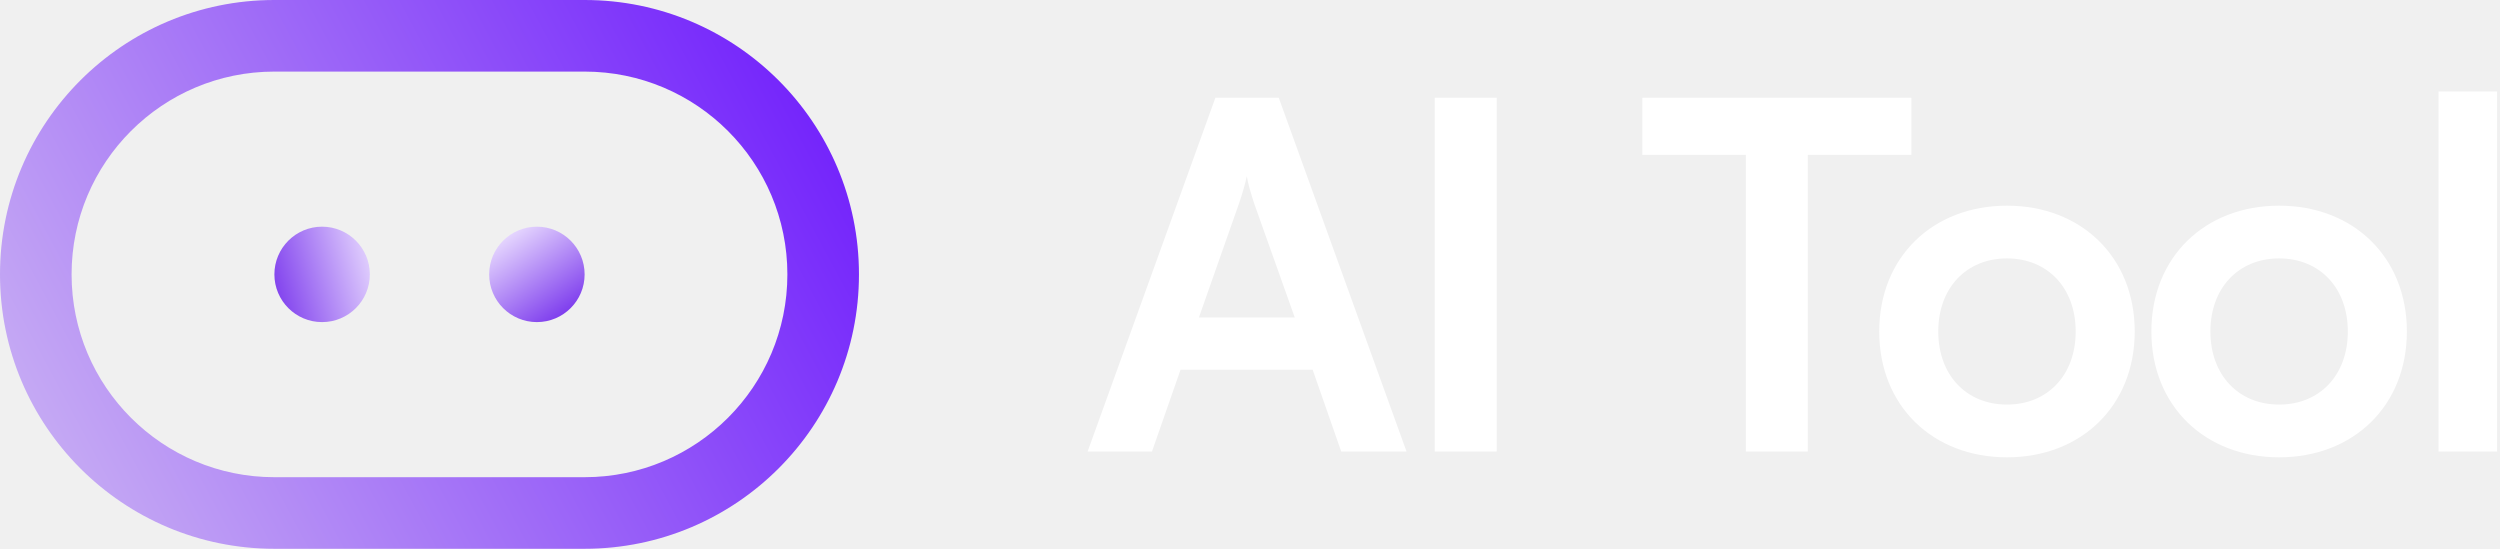
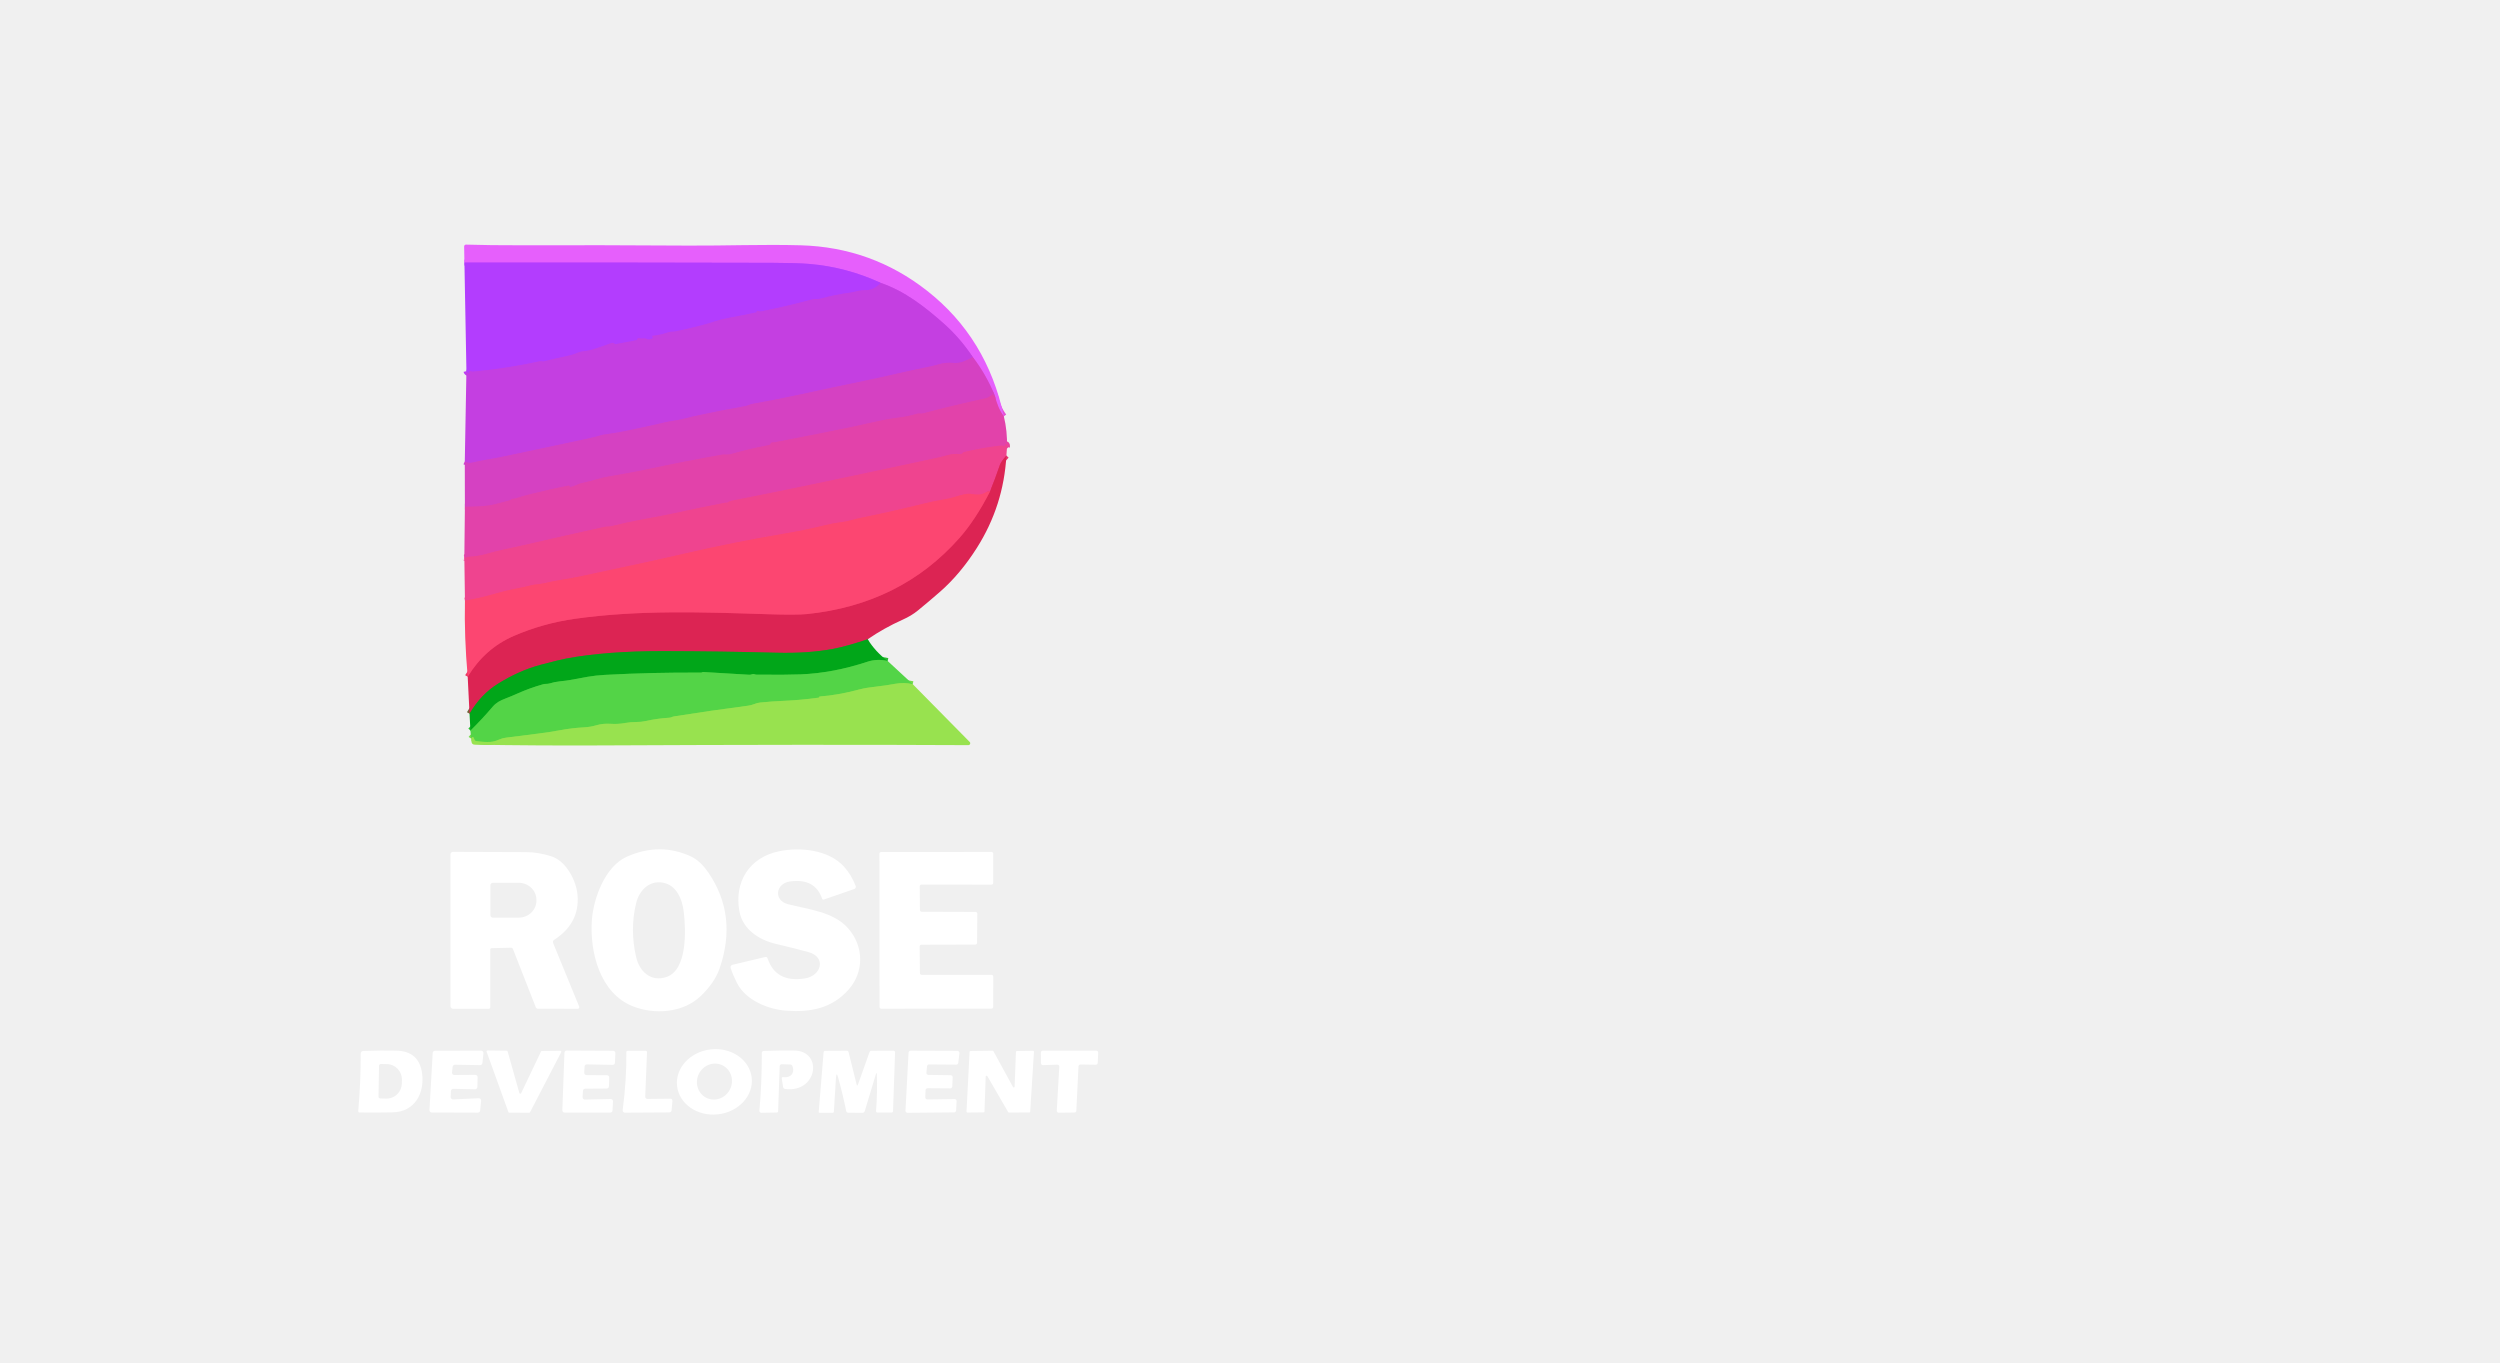
- <svg xmlns="http://www.w3.org/2000/svg" width="164" height="36" viewBox="0 0 164 36" fill="none">
-   <path fill-rule="evenodd" clip-rule="evenodd" d="M38.348 4.696H18C10.652 4.696 4.696 10.652 4.696 18C4.696 25.348 10.652 31.304 18 31.304H38.348C45.696 31.304 51.652 25.348 51.652 18C51.652 10.652 45.696 4.696 38.348 4.696ZM18 0C8.059 0 0 8.059 0 18C0 27.941 8.059 36 18 36H38.348C48.289 36 56.348 27.941 56.348 18C56.348 8.059 48.289 0 38.348 0H18Z" fill="url(#paint0_linear_478_10567)" />
-   <path d="M24.261 18C24.261 19.729 22.859 21.13 21.13 21.13C19.401 21.13 18 19.729 18 18C18 16.271 19.401 14.87 21.13 14.87C22.859 14.87 24.261 16.271 24.261 18Z" fill="url(#paint1_linear_478_10567)" />
-   <path d="M38.351 18C38.351 19.729 36.949 21.13 35.22 21.13C33.491 21.13 32.09 19.729 32.09 18C32.09 16.271 33.491 14.87 35.22 14.87C36.949 14.87 38.351 16.271 38.351 18Z" fill="url(#paint2_linear_478_10567)" />
-   <path d="M75.57 29.619H71.348L79.729 6.413H83.887L92.268 29.619H87.983L86.11 24.254H77.443L75.57 29.619ZM81.284 13.333L78.649 20.825H84.935L82.268 13.333C82.078 12.73 81.856 12.032 81.792 11.556C81.697 12 81.506 12.698 81.284 13.333Z" fill="white" />
-   <path d="M98.184 6.413V29.619H94.12V6.413H98.184Z" fill="white" />
-   <path d="M107.736 10.159V6.413H125.387V10.159H118.593V29.619H114.53V10.159H107.736Z" fill="white" />
-   <path d="M123.277 21.746C123.277 16.857 126.8 13.492 131.658 13.492C136.515 13.492 140.038 16.857 140.038 21.746C140.038 26.635 136.515 30 131.658 30C126.8 30 123.277 26.635 123.277 21.746ZM127.15 21.746C127.15 24.603 128.991 26.54 131.658 26.54C134.324 26.54 136.165 24.603 136.165 21.746C136.165 18.889 134.324 16.952 131.658 16.952C128.991 16.952 127.15 18.889 127.15 21.746Z" fill="white" />
-   <path d="M141.13 21.746C141.13 16.857 144.653 13.492 149.511 13.492C154.368 13.492 157.891 16.857 157.891 21.746C157.891 26.635 154.368 30 149.511 30C144.653 30 141.13 26.635 141.13 21.746ZM145.003 21.746C145.003 24.603 146.844 26.54 149.511 26.54C152.177 26.54 154.018 24.603 154.018 21.746C154.018 18.889 152.177 16.952 149.511 16.952C146.844 16.952 145.003 18.889 145.003 21.746Z" fill="white" />
-   <path d="M163.808 29.619H159.967V6H163.808V29.619Z" fill="white" />
-   <defs>
-     <linearGradient id="paint0_linear_478_10567" x1="54" y1="2.739" x2="2.85828e-06" y2="31.696" gradientUnits="userSpaceOnUse">
-       <stop stop-color="#701EFC" />
-       <stop offset="1" stop-color="#CBB3F3" />
-     </linearGradient>
-     <linearGradient id="paint1_linear_478_10567" x1="24.686" y1="15.428" x2="17.203" y2="17.495" gradientUnits="userSpaceOnUse">
-       <stop stop-color="#ECE0FF" />
-       <stop offset="1" stop-color="#7C3AED" />
-     </linearGradient>
-     <linearGradient id="paint2_linear_478_10567" x1="38.056" y1="20.057" x2="34.066" y2="14.403" gradientUnits="userSpaceOnUse">
-       <stop stop-color="#7C3AED" />
-       <stop offset="1" stop-color="#ECE0FF" />
-     </linearGradient>
-   </defs>
+ <svg xmlns="http://www.w3.org/2000/svg" version="1.1" viewBox="0.00 0.00 886.00 483.00">
+   <g stroke-width="2.10" fill="none" stroke-linecap="butt">
+     <path stroke="#e451d3" vector-effect="non-scaling-stroke" d="   M 355.76 147.55   Q 353.57 144.68 352.55 140.13" />
+     <path stroke="#de50df" vector-effect="non-scaling-stroke" d="   M 352.55 140.13   Q 349.33 132.49 344.76 126.56" />
+     <path stroke="#d54fef" vector-effect="non-scaling-stroke" d="   M 344.76 126.56   Q 340.31 119.87 334.67 114.84   C 327.83 108.76 320.66 103.16 312.16 100.27" />
+     <path stroke="#cd4efd" vector-effect="non-scaling-stroke" d="   M 312.16 100.27   Q 299.99 94.63 286.74 93.53   Q 282.33 93.16 273.63 93.14   Q 219.13 92.99 164.59 93.05" />
+     <path stroke="#bc3ef0" vector-effect="non-scaling-stroke" d="   M 312.16 100.27   Q 309.77 102.78 307.23 102.81   Q 305.28 102.83 304.00 103.13   Q 301.47 103.70 301.42 103.71   Q 296.14 104.37 291.01 105.80   Q 290.26 106.00 289.50 105.96   Q 288.65 105.90 287.90 106.11   Q 279.11 108.48 269.88 110.35   Q 269.19 110.49 268.55 110.20   Q 268.33 110.09 268.16 110.28   Q 268.11 110.33 268.16 110.39   Q 268.35 110.65 267.97 110.74   Q 263.09 111.77 258.19 112.68   Q 255.63 113.15 253.39 113.89   Q 250.87 114.72 248.59 115.31   Q 243.64 116.61 239.24 117.48   C 238.45 117.63 237.65 117.50 236.94 117.75   Q 234.27 118.70 231.31 119.02   Q 231.00 119.05 231.16 119.31   Q 231.19 119.36 231.24 119.39   Q 231.68 119.61 231.25 119.90   Q 230.21 120.60 229.16 120.11   A 1.97 1.89 52.1 0 0 228.13 119.96   Q 227.25 120.07 226.35 119.84   Q 226.10 119.78 225.98 120.01   L 225.84 120.26   Q 225.68 120.56 225.36 120.62   L 218.43 121.94   Q 217.98 122.03 217.63 121.74   Q 217.18 121.39 216.62 121.60   Q 212.99 122.98 209.41 124.06   C 207.90 124.51 206.30 124.34 204.82 124.99   Q 203.27 125.68 201.58 126.04   Q 197.06 126.99 192.74 128.09   Q 192.48 128.16 192.20 128.08   Q 191.78 127.95 191.35 128.04   Q 179.53 130.62 167.73 131.70   Q 167.10 131.76 166.56 131.48   Q 166.26 131.34 166.36 131.65   Q 166.41 131.81 166.36 131.98   Q 166.27 132.28 165.97 132.20   Q 165.43 132.07 165.30 131.54" />
+     <path stroke="#cd40d2" vector-effect="non-scaling-stroke" d="   M 344.76 126.56   Q 343.31 127.41 341.47 128.12   Q 339.75 128.79 337.91 128.63   Q 335.13 128.38 332.78 129.09   Q 331.00 129.63 329.18 129.99   Q 323.51 131.11 318.04 132.39   Q 312.47 133.70 306.92 134.85   Q 295.25 137.26 283.76 139.77   Q 275.78 141.51 266.73 143.13   Q 265.93 143.28 265.33 143.55   Q 264.67 143.85 263.96 143.97   Q 255.19 145.49 245.64 147.59   Q 244.25 147.89 242.89 148.29   C 240.63 148.95 238.26 149.09 235.94 149.63   Q 228.55 151.36 221.11 152.87   Q 219.26 153.25 217.38 153.52   Q 213.86 154.02 213.56 154.10   A 38.11 6.84 -3.9 0 1 207.43 155.64   Q 193.79 158.52 178.86 161.71   Q 176.17 162.29 173.09 162.80   Q 170.21 163.28 167.35 163.96   Q 166.02 164.28 164.72 163.61" />
+     <path stroke="#e9439d" vector-effect="non-scaling-stroke" d="   M 356.88 158.48   Q 356.97 157.76 356.68 157.49   Q 356.56 157.38 356.42 157.45   Q 356.21 157.55 356.28 157.66   Q 356.64 158.15 356.04 158.05   Q 354.97 157.86 353.87 158.00   Q 347.68 158.80 341.76 160.18   Q 341.45 160.25 341.23 160.51   Q 340.83 160.98 340.21 160.94   C 338.86 160.84 337.60 160.82 336.26 161.20   Q 333.82 161.89 331.27 162.44   Q 281.24 173.22 259.19 177.49   Q 258.44 177.64 257.81 178.12   Q 257.61 178.27 257.25 178.13   Q 247.61 179.98 238.55 181.99   Q 235.59 182.64 227.53 184.12   Q 222.00 185.14 216.56 186.51   C 215.78 186.70 215.06 186.56 214.28 186.73   Q 200.14 189.83 185.70 193.19   Q 181.95 194.06 178.46 194.78   Q 175.49 195.38 172.21 196.36   Q 169.50 197.16 165.76 197.36   Q 165.36 197.38 165.08 197.67   Q 164.93 197.83 164.83 197.63   Q 164.75 197.46 164.56 197.47" />
+     <path stroke="#dc42b6" vector-effect="non-scaling-stroke" d="   M 352.55 140.13   Q 352.33 140.27 352.15 140.27   Q 351.99 140.26 351.94 140.12   Q 351.92 140.07 351.94 140.02   Q 352.23 139.53 351.76 139.85   Q 350.10 141.00 349.50 141.13   Q 338.71 143.45 327.01 146.53   Q 326.54 146.65 326.01 146.57   Q 325.50 146.49 325.00 146.64   Q 321.75 147.62 318.40 148.01   Q 314.91 148.41 311.84 149.12   Q 301.68 151.46 290.27 153.68   Q 283.27 155.04 274.66 156.73   Q 274.21 156.82 273.75 156.81   Q 273.27 156.81 273.10 157.26   A 0.74 0.73 4.1 0 1 272.54 157.74   Q 265.77 159.00 259.02 160.95   C 257.90 161.27 256.86 160.97 255.77 161.16   Q 242.99 163.43 230.25 166.14   Q 229.48 166.30 228.72 166.46   Q 222.68 167.71 216.62 168.71   Q 213.89 169.16 211.54 169.85   Q 208.97 170.61 206.38 171.17   Q 205.36 171.38 204.33 171.88   Q 203.33 172.35 202.23 172.61   Q 201.87 172.69 201.85 172.33   Q 201.82 172.04 201.54 172.10   Q 195.68 173.22 186.75 175.43   Q 185.37 175.78 183.97 176.28   Q 182.63 176.76 181.19 176.89   Q 181.12 176.90 181.11 176.97   Q 181.10 177.02 181.08 177.07   Q 181.00 177.24 180.80 177.30   Q 178.03 178.07 174.99 178.82   Q 171.92 179.58 164.76 179.60" />
+     <path stroke="#e63471" vector-effect="non-scaling-stroke" d="   M 356.67 161.46   Q 354.79 163.54 354.37 164.75   Q 352.69 169.65 350.83 174.23" />
+     <path stroke="#f64580" vector-effect="non-scaling-stroke" d="   M 350.83 174.23   Q 350.27 173.97 348.90 174.74   Q 348.24 175.11 347.49 175.21   Q 346.08 175.39 344.70 175.12   Q 343.25 174.85 341.85 175.16   Q 340.22 175.53 338.59 176.06   Q 336.67 176.67 334.66 176.99   Q 331.09 177.55 327.01 178.57   Q 316.83 181.13 305.17 183.51   Q 303.39 183.87 301.57 184.39   Q 299.84 184.87 297.90 185.10   Q 295.34 185.41 292.60 186.09   Q 285.36 187.88 277.78 189.15   Q 260.28 192.10 242.06 196.32   Q 232.86 198.45 224.43 200.24   Q 215.60 202.12 206.68 204.05   Q 203.20 204.81 199.54 205.39   Q 196.00 205.95 192.48 206.78   C 191.15 207.09 189.82 207.05 188.49 207.38   Q 185.26 208.18 182.13 208.77   Q 179.16 209.33 175.58 210.38   Q 170.29 211.94 164.78 212.87" />
+     <path stroke="#6f6536" vector-effect="non-scaling-stroke" d="   M 307.52 226.55   Q 299.96 229.09 295.01 230.01   Q 286.28 231.62 275.23 231.33   C 261.89 230.98 248.51 230.79 235.25 230.76   Q 214.82 230.72 200.63 233.40   Q 198.24 233.85 191.77 235.56   C 186.25 237.01 181.31 239.34 176.52 242.29   Q 170.43 246.05 166.40 252.93" />
+     <path stroke="#ec3562" vector-effect="non-scaling-stroke" d="   M 165.75 239.83   Q 171.85 229.80 182.10 225.37   Q 192.51 220.88 203.76 219.30   C 226.44 216.11 248.98 216.94 272.27 217.68   Q 282.37 218.00 286.05 217.62   Q 319.18 214.17 339.97 190.72   Q 345.68 184.28 350.83 174.23" />
+     <path stroke="#2abd30" vector-effect="non-scaling-stroke" d="   M 314.58 234.25   Q 310.86 233.38 307.35 234.54   Q 295.35 238.52 283.76 239.00   Q 278.89 239.20 268.19 239.10   Q 267.77 239.10 267.41 238.95   Q 266.98 238.76 266.54 238.95   Q 266.04 239.17 265.50 239.13   Q 257.23 238.61 249.21 238.16   Q 249.01 238.15 248.61 238.35   Q 248.55 238.38 248.49 238.38   Q 231.57 238.26 214.35 239.18   Q 211.14 239.36 208.17 239.87   Q 205.12 240.40 202.08 240.99   Q 201.10 241.19 198.42 241.47   Q 196.44 241.68 194.79 242.21   C 193.95 242.47 193.31 242.27 192.49 242.50   Q 187.68 243.86 183.37 245.80   Q 181.22 246.76 179.09 247.58   C 177.29 248.27 175.87 248.98 174.59 250.48   Q 170.92 254.81 166.72 258.93" />
+     <path stroke="#76db4b" vector-effect="non-scaling-stroke" d="   M 323.46 242.46   Q 320.42 241.76 317.30 242.33   Q 313.87 242.96 311.40 243.22   Q 306.95 243.70 304.68 244.31   Q 296.89 246.39 290.46 246.84   Q 290.35 246.84 290.37 246.96   Q 290.38 247.01 290.35 247.05   Q 290.23 247.24 290.00 247.27   Q 283.79 248.12 277.50 248.39   Q 273.56 248.56 269.49 248.97   Q 268.33 249.09 267.27 249.53   Q 266.27 249.95 265.11 250.10   Q 252.03 251.80 239.00 253.87   Q 238.42 253.97 238.09 254.13   Q 237.67 254.33 237.20 254.36   Q 232.91 254.63 229.02 255.50   Q 227.18 255.91 225.38 255.89   Q 223.55 255.87 221.60 256.22   Q 218.95 256.70 216.43 256.52   Q 213.73 256.33 211.32 257.04   Q 209.23 257.66 206.91 257.78   Q 202.77 258.00 198.73 258.75   Q 194.73 259.48 190.68 259.99   Q 185.02 260.69 179.31 261.43   Q 177.96 261.60 176.74 262.16   Q 175.23 262.84 173.80 262.93   Q 171.61 263.06 168.80 262.64   Q 168.27 262.57 168.12 262.06   Q 167.68 260.53 166.97 261.72" />
+   </g>
+   <path fill="#e65ffc" d="   M 355.76 147.55   Q 353.57 144.68 352.55 140.13   Q 349.33 132.49 344.76 126.56   Q 340.31 119.87 334.67 114.84   C 327.83 108.76 320.66 103.16 312.16 100.27   Q 299.99 94.63 286.74 93.53   Q 282.33 93.16 273.63 93.14   Q 219.13 92.99 164.59 93.05   L 164.49 87.36   A 0.65 0.65 0.0 0 1 165.16 86.69   Q 174.25 86.95 183.50 86.92   Q 213.70 86.84 244.09 87.04   C 256.62 87.12 270.51 86.56 283.75 86.93   Q 308.98 87.64 328.64 103.11   Q 349.83 119.77 355.76 147.55   Z" />
+   <path fill="#b33dfe" d="   M 312.16 100.27   Q 309.77 102.78 307.23 102.81   Q 305.28 102.83 304.00 103.13   Q 301.47 103.70 301.42 103.71   Q 296.14 104.37 291.01 105.80   Q 290.26 106.00 289.50 105.96   Q 288.65 105.90 287.90 106.11   Q 279.11 108.48 269.88 110.35   Q 269.19 110.49 268.55 110.20   Q 268.33 110.09 268.16 110.28   Q 268.11 110.33 268.16 110.39   Q 268.35 110.65 267.97 110.74   Q 263.09 111.77 258.19 112.68   Q 255.63 113.15 253.39 113.89   Q 250.87 114.72 248.59 115.31   Q 243.64 116.61 239.24 117.48   C 238.45 117.63 237.65 117.50 236.94 117.75   Q 234.27 118.70 231.31 119.02   Q 231.00 119.05 231.16 119.31   Q 231.19 119.36 231.24 119.39   Q 231.68 119.61 231.25 119.90   Q 230.21 120.60 229.16 120.11   A 1.97 1.89 52.1 0 0 228.13 119.96   Q 227.25 120.07 226.35 119.84   Q 226.10 119.78 225.98 120.01   L 225.84 120.26   Q 225.68 120.56 225.36 120.62   L 218.43 121.94   Q 217.98 122.03 217.63 121.74   Q 217.18 121.39 216.62 121.60   Q 212.99 122.98 209.41 124.06   C 207.90 124.51 206.30 124.34 204.82 124.99   Q 203.27 125.68 201.58 126.04   Q 197.06 126.99 192.74 128.09   Q 192.48 128.16 192.20 128.08   Q 191.78 127.95 191.35 128.04   Q 179.53 130.62 167.73 131.70   Q 167.10 131.76 166.56 131.48   Q 166.26 131.34 166.36 131.65   Q 166.41 131.81 166.36 131.98   Q 166.27 132.28 165.97 132.20   Q 165.43 132.07 165.30 131.54   L 164.59 93.05   Q 219.13 92.99 273.63 93.14   Q 282.33 93.16 286.74 93.53   Q 299.99 94.63 312.16 100.27   Z" />
+   <path fill="#c43fe1" d="   M 312.16 100.27   C 320.66 103.16 327.83 108.76 334.67 114.84   Q 340.31 119.87 344.76 126.56   Q 343.31 127.41 341.47 128.12   Q 339.75 128.79 337.91 128.63   Q 335.13 128.38 332.78 129.09   Q 331.00 129.63 329.18 129.99   Q 323.51 131.11 318.04 132.39   Q 312.47 133.70 306.92 134.85   Q 295.25 137.26 283.76 139.77   Q 275.78 141.51 266.73 143.13   Q 265.93 143.28 265.33 143.55   Q 264.67 143.85 263.96 143.97   Q 255.19 145.49 245.64 147.59   Q 244.25 147.89 242.89 148.29   C 240.63 148.95 238.26 149.09 235.94 149.63   Q 228.55 151.36 221.11 152.87   Q 219.26 153.25 217.38 153.52   Q 213.86 154.02 213.56 154.10   A 38.11 6.84 -3.9 0 1 207.43 155.64   Q 193.79 158.52 178.86 161.71   Q 176.17 162.29 173.09 162.80   Q 170.21 163.28 167.35 163.96   Q 166.02 164.28 164.72 163.61   L 165.30 131.54   Q 165.43 132.07 165.97 132.20   Q 166.27 132.28 166.36 131.98   Q 166.41 131.81 166.36 131.65   Q 166.26 131.34 166.56 131.48   Q 167.10 131.76 167.73 131.70   Q 179.53 130.62 191.35 128.04   Q 191.78 127.95 192.20 128.08   Q 192.48 128.16 192.74 128.09   Q 197.06 126.99 201.58 126.04   Q 203.27 125.68 204.82 124.99   C 206.30 124.34 207.90 124.51 209.41 124.06   Q 212.99 122.98 216.62 121.60   Q 217.18 121.39 217.63 121.74   Q 217.98 122.03 218.43 121.94   L 225.36 120.62   Q 225.68 120.56 225.84 120.26   L 225.98 120.01   Q 226.10 119.78 226.35 119.84   Q 227.25 120.07 228.13 119.96   A 1.97 1.89 52.1 0 1 229.16 120.11   Q 230.21 120.60 231.25 119.90   Q 231.68 119.61 231.24 119.39   Q 231.19 119.36 231.16 119.31   Q 231.00 119.05 231.31 119.02   Q 234.27 118.70 236.94 117.75   C 237.65 117.50 238.45 117.63 239.24 117.48   Q 243.64 116.61 248.59 115.31   Q 250.87 114.72 253.39 113.89   Q 255.63 113.15 258.19 112.68   Q 263.09 111.77 267.97 110.74   Q 268.35 110.65 268.16 110.39   Q 268.11 110.33 268.16 110.28   Q 268.33 110.09 268.55 110.20   Q 269.19 110.49 269.88 110.35   Q 279.11 108.48 287.90 106.11   Q 288.65 105.90 289.50 105.96   Q 290.26 106.00 291.01 105.80   Q 296.14 104.37 301.42 103.71   Q 301.47 103.70 304.00 103.13   Q 305.28 102.83 307.23 102.81   Q 309.77 102.78 312.16 100.27   Z" />
+   <path fill="#d541c2" d="   M 344.76 126.56   Q 349.33 132.49 352.55 140.13   Q 352.33 140.27 352.15 140.27   Q 351.99 140.26 351.94 140.12   Q 351.92 140.07 351.94 140.02   Q 352.23 139.53 351.76 139.85   Q 350.10 141.00 349.50 141.13   Q 338.71 143.45 327.01 146.53   Q 326.54 146.65 326.01 146.57   Q 325.50 146.49 325.00 146.64   Q 321.75 147.62 318.40 148.01   Q 314.91 148.41 311.84 149.12   Q 301.68 151.46 290.27 153.68   Q 283.27 155.04 274.66 156.73   Q 274.21 156.82 273.75 156.81   Q 273.27 156.81 273.10 157.26   A 0.74 0.73 4.1 0 1 272.54 157.74   Q 265.77 159.00 259.02 160.95   C 257.90 161.27 256.86 160.97 255.77 161.16   Q 242.99 163.43 230.25 166.14   Q 229.48 166.30 228.72 166.46   Q 222.68 167.71 216.62 168.71   Q 213.89 169.16 211.54 169.85   Q 208.97 170.61 206.38 171.17   Q 205.36 171.38 204.33 171.88   Q 203.33 172.35 202.23 172.61   Q 201.87 172.69 201.85 172.33   Q 201.82 172.04 201.54 172.10   Q 195.68 173.22 186.75 175.43   Q 185.37 175.78 183.97 176.28   Q 182.63 176.76 181.19 176.89   Q 181.12 176.90 181.11 176.97   Q 181.10 177.02 181.08 177.07   Q 181.00 177.24 180.80 177.30   Q 178.03 178.07 174.99 178.82   Q 171.92 179.58 164.76 179.60   L 164.72 163.61   Q 166.02 164.28 167.35 163.96   Q 170.21 163.28 173.09 162.80   Q 176.17 162.29 178.86 161.71   Q 193.79 158.52 207.43 155.64   A 38.11 6.84 -3.9 0 0 213.56 154.10   Q 213.86 154.02 217.38 153.52   Q 219.26 153.25 221.11 152.87   Q 228.55 151.36 235.94 149.63   C 238.26 149.09 240.63 148.95 242.89 148.29   Q 244.25 147.89 245.64 147.59   Q 255.19 145.49 263.96 143.97   Q 264.67 143.85 265.33 143.55   Q 265.93 143.28 266.73 143.13   Q 275.78 141.51 283.76 139.77   Q 295.25 137.26 306.92 134.85   Q 312.47 133.70 318.04 132.39   Q 323.51 131.11 329.18 129.99   Q 331.00 129.63 332.78 129.09   Q 335.13 128.38 337.91 128.63   Q 339.75 128.79 341.47 128.12   Q 343.31 127.41 344.76 126.56   Z" />
+   <path fill="#e242aa" d="   M 352.55 140.13   Q 353.57 144.68 355.76 147.55   Q 357.04 152.74 356.88 158.48   Q 356.97 157.76 356.68 157.49   Q 356.56 157.38 356.42 157.45   Q 356.21 157.55 356.28 157.66   Q 356.64 158.15 356.04 158.05   Q 354.97 157.86 353.87 158.00   Q 347.68 158.80 341.76 160.18   Q 341.45 160.25 341.23 160.51   Q 340.83 160.98 340.21 160.94   C 338.86 160.84 337.60 160.82 336.26 161.20   Q 333.82 161.89 331.27 162.44   Q 281.24 173.22 259.19 177.49   Q 258.44 177.64 257.81 178.12   Q 257.61 178.27 257.25 178.13   Q 247.61 179.98 238.55 181.99   Q 235.59 182.64 227.53 184.12   Q 222.00 185.14 216.56 186.51   C 215.78 186.70 215.06 186.56 214.28 186.73   Q 200.14 189.83 185.70 193.19   Q 181.95 194.06 178.46 194.78   Q 175.49 195.38 172.21 196.36   Q 169.50 197.16 165.76 197.36   Q 165.36 197.38 165.08 197.67   Q 164.93 197.83 164.83 197.63   Q 164.75 197.46 164.56 197.47   L 164.76 179.60   Q 171.92 179.58 174.99 178.82   Q 178.03 178.07 180.80 177.30   Q 181.00 177.24 181.08 177.07   Q 181.10 177.02 181.11 176.97   Q 181.12 176.90 181.19 176.89   Q 182.63 176.76 183.97 176.28   Q 185.37 175.78 186.75 175.43   Q 195.68 173.22 201.54 172.10   Q 201.82 172.04 201.85 172.33   Q 201.87 172.69 202.23 172.61   Q 203.33 172.35 204.33 171.88   Q 205.36 171.38 206.38 171.17   Q 208.97 170.61 211.54 169.85   Q 213.89 169.16 216.62 168.71   Q 222.68 167.71 228.72 166.46   Q 229.48 166.30 230.25 166.14   Q 242.99 163.43 255.77 161.16   C 256.86 160.97 257.90 161.27 259.02 160.95   Q 265.77 159.00 272.54 157.74   A 0.74 0.73 4.1 0 0 273.10 157.26   Q 273.27 156.81 273.75 156.81   Q 274.21 156.82 274.66 156.73   Q 283.27 155.04 290.27 153.68   Q 301.68 151.46 311.84 149.12   Q 314.91 148.41 318.40 148.01   Q 321.75 147.62 325.00 146.64   Q 325.50 146.49 326.01 146.57   Q 326.54 146.65 327.01 146.53   Q 338.71 143.45 349.50 141.13   Q 350.10 141.00 351.76 139.85   Q 352.23 139.53 351.94 140.02   Q 351.92 140.07 351.94 140.12   Q 351.99 140.26 352.15 140.27   Q 352.33 140.27 352.55 140.13   Z" />
+   <path fill="#ef448f" d="   M 356.88 158.48   L 356.67 161.46   Q 354.79 163.54 354.37 164.75   Q 352.69 169.65 350.83 174.23   Q 350.27 173.97 348.90 174.74   Q 348.24 175.11 347.49 175.21   Q 346.08 175.39 344.70 175.12   Q 343.25 174.85 341.85 175.16   Q 340.22 175.53 338.59 176.06   Q 336.67 176.67 334.66 176.99   Q 331.09 177.55 327.01 178.57   Q 316.83 181.13 305.17 183.51   Q 303.39 183.87 301.57 184.39   Q 299.84 184.87 297.90 185.10   Q 295.34 185.41 292.60 186.09   Q 285.36 187.88 277.78 189.15   Q 260.28 192.10 242.06 196.32   Q 232.86 198.45 224.43 200.24   Q 215.60 202.12 206.68 204.05   Q 203.20 204.81 199.54 205.39   Q 196.00 205.95 192.48 206.78   C 191.15 207.09 189.82 207.05 188.49 207.38   Q 185.26 208.18 182.13 208.77   Q 179.16 209.33 175.58 210.38   Q 170.29 211.94 164.78 212.87   L 164.56 197.47   Q 164.75 197.46 164.83 197.63   Q 164.93 197.83 165.08 197.67   Q 165.36 197.38 165.76 197.36   Q 169.50 197.16 172.21 196.36   Q 175.49 195.38 178.46 194.78   Q 181.95 194.06 185.70 193.19   Q 200.14 189.83 214.28 186.73   C 215.06 186.56 215.78 186.70 216.56 186.51   Q 222.00 185.14 227.53 184.12   Q 235.59 182.64 238.55 181.99   Q 247.61 179.98 257.25 178.13   Q 257.61 178.27 257.81 178.12   Q 258.44 177.64 259.19 177.49   Q 281.24 173.22 331.27 162.44   Q 333.82 161.89 336.26 161.20   C 337.60 160.82 338.86 160.84 340.21 160.94   Q 340.83 160.98 341.23 160.51   Q 341.45 160.25 341.76 160.18   Q 347.68 158.80 353.87 158.00   Q 354.97 157.86 356.04 158.05   Q 356.64 158.15 356.28 157.66   Q 356.21 157.55 356.42 157.45   Q 356.56 157.38 356.68 157.49   Q 356.97 157.76 356.88 158.48   Z" />
+   <path fill="#dc2453" d="   M 356.67 161.46   Q 355.69 179.21 346.19 194.19   Q 340.37 203.37 333.23 209.65   Q 329.35 213.05 325.26 216.39   Q 323.01 218.23 319.85 219.64   Q 313.31 222.57 307.52 226.55   Q 299.96 229.09 295.01 230.01   Q 286.28 231.62 275.23 231.33   C 261.89 230.98 248.51 230.79 235.25 230.76   Q 214.82 230.72 200.63 233.40   Q 198.24 233.85 191.77 235.56   C 186.25 237.01 181.31 239.34 176.52 242.29   Q 170.43 246.05 166.40 252.93   L 165.75 239.83   Q 171.85 229.80 182.10 225.37   Q 192.51 220.88 203.76 219.30   C 226.44 216.11 248.98 216.94 272.27 217.68   Q 282.37 218.00 286.05 217.62   Q 319.18 214.17 339.97 190.72   Q 345.68 184.28 350.83 174.23   Q 352.69 169.65 354.37 164.75   Q 354.79 163.54 356.67 161.46   Z" />
+   <path fill="#fc4671" d="   M 350.83 174.23   Q 345.68 184.28 339.97 190.72   Q 319.18 214.17 286.05 217.62   Q 282.37 218.00 272.27 217.68   C 248.98 216.94 226.44 216.11 203.76 219.30   Q 192.51 220.88 182.10 225.37   Q 171.85 229.80 165.75 239.83   Q 164.49 225.56 164.78 212.87   Q 170.29 211.94 175.58 210.38   Q 179.16 209.33 182.13 208.77   Q 185.26 208.18 188.49 207.38   C 189.82 207.05 191.15 207.09 192.48 206.78   Q 196.00 205.95 199.54 205.39   Q 203.20 204.81 206.68 204.05   Q 215.60 202.12 224.43 200.24   Q 232.86 198.45 242.06 196.32   Q 260.28 192.10 277.78 189.15   Q 285.36 187.88 292.60 186.09   Q 295.34 185.41 297.90 185.10   Q 299.84 184.87 301.57 184.39   Q 303.39 183.87 305.17 183.51   Q 316.83 181.13 327.01 178.57   Q 331.09 177.55 334.66 176.99   Q 336.67 176.67 338.59 176.06   Q 340.22 175.53 341.85 175.16   Q 343.25 174.85 344.70 175.12   Q 346.08 175.39 347.49 175.21   Q 348.24 175.11 348.90 174.74   Q 350.27 173.97 350.83 174.23   Z" />
+   <path fill="#01a619" d="   M 307.52 226.55   Q 310.10 230.84 314.58 234.25   Q 310.86 233.38 307.35 234.54   Q 295.35 238.52 283.76 239.00   Q 278.89 239.20 268.19 239.10   Q 267.77 239.10 267.41 238.95   Q 266.98 238.76 266.54 238.95   Q 266.04 239.17 265.50 239.13   Q 257.23 238.61 249.21 238.16   Q 249.01 238.15 248.61 238.35   Q 248.55 238.38 248.49 238.38   Q 231.57 238.26 214.35 239.18   Q 211.14 239.36 208.17 239.87   Q 205.12 240.40 202.08 240.99   Q 201.10 241.19 198.42 241.47   Q 196.44 241.68 194.79 242.21   C 193.95 242.47 193.31 242.27 192.49 242.50   Q 187.68 243.86 183.37 245.80   Q 181.22 246.76 179.09 247.58   C 177.29 248.27 175.87 248.98 174.59 250.48   Q 170.92 254.81 166.72 258.93   L 166.40 252.93   Q 170.43 246.05 176.52 242.29   C 181.31 239.34 186.25 237.01 191.77 235.56   Q 198.24 233.85 200.63 233.40   Q 214.82 230.72 235.25 230.76   C 248.51 230.79 261.89 230.98 275.23 231.33   Q 286.28 231.62 295.01 230.01   Q 299.96 229.09 307.52 226.55   Z" />
+   <path fill="#53d447" d="   M 314.58 234.25   L 323.46 242.46   Q 320.42 241.76 317.30 242.33   Q 313.87 242.96 311.40 243.22   Q 306.95 243.70 304.68 244.31   Q 296.89 246.39 290.46 246.84   Q 290.35 246.84 290.37 246.96   Q 290.38 247.01 290.35 247.05   Q 290.23 247.24 290.00 247.27   Q 283.79 248.12 277.50 248.39   Q 273.56 248.56 269.49 248.97   Q 268.33 249.09 267.27 249.53   Q 266.27 249.95 265.11 250.10   Q 252.03 251.80 239.00 253.87   Q 238.42 253.97 238.09 254.13   Q 237.67 254.33 237.20 254.36   Q 232.91 254.63 229.02 255.50   Q 227.18 255.91 225.38 255.89   Q 223.55 255.87 221.60 256.22   Q 218.95 256.70 216.43 256.52   Q 213.73 256.33 211.32 257.04   Q 209.23 257.66 206.91 257.78   Q 202.77 258.00 198.73 258.75   Q 194.73 259.48 190.68 259.99   Q 185.02 260.69 179.31 261.43   Q 177.96 261.60 176.74 262.16   Q 175.23 262.84 173.80 262.93   Q 171.61 263.06 168.80 262.64   Q 168.27 262.57 168.12 262.06   Q 167.68 260.53 166.97 261.72   L 166.72 258.93   Q 170.92 254.81 174.59 250.48   C 175.87 248.98 177.29 248.27 179.09 247.58   Q 181.22 246.76 183.37 245.80   Q 187.68 243.86 192.49 242.50   C 193.31 242.27 193.95 242.47 194.79 242.21   Q 196.44 241.68 198.42 241.47   Q 201.10 241.19 202.08 240.99   Q 205.12 240.40 208.17 239.87   Q 211.14 239.36 214.35 239.18   Q 231.57 238.26 248.49 238.38   Q 248.55 238.38 248.61 238.35   Q 249.01 238.15 249.21 238.16   Q 257.23 238.61 265.50 239.13   Q 266.04 239.17 266.54 238.95   Q 266.98 238.76 267.41 238.95   Q 267.77 239.10 268.19 239.10   Q 278.89 239.20 283.76 239.00   Q 295.35 238.52 307.35 234.54   Q 310.86 233.38 314.58 234.25   Z" />
+   <path fill="#98e24f" d="   M 323.46 242.46   L 343.66 262.95   A 0.67 0.66 -22.1 0 1 343.18 264.08   Q 288.44 263.80 212.26 264.18   Q 190.79 264.28 168.26 263.92   Q 167.20 263.90 167.09 262.84   L 166.97 261.72   Q 167.68 260.53 168.12 262.06   Q 168.27 262.57 168.80 262.64   Q 171.61 263.06 173.80 262.93   Q 175.23 262.84 176.74 262.16   Q 177.96 261.60 179.31 261.43   Q 185.02 260.69 190.68 259.99   Q 194.73 259.48 198.73 258.75   Q 202.77 258.00 206.91 257.78   Q 209.23 257.66 211.32 257.04   Q 213.73 256.33 216.43 256.52   Q 218.95 256.70 221.60 256.22   Q 223.55 255.87 225.38 255.89   Q 227.18 255.91 229.02 255.50   Q 232.91 254.63 237.20 254.36   Q 237.67 254.33 238.09 254.13   Q 238.42 253.97 239.00 253.87   Q 252.03 251.80 265.11 250.10   Q 266.27 249.95 267.27 249.53   Q 268.33 249.09 269.49 248.97   Q 273.56 248.56 277.50 248.39   Q 283.79 248.12 290.00 247.27   Q 290.23 247.24 290.35 247.05   Q 290.38 247.01 290.37 246.96   Q 290.35 246.84 290.46 246.84   Q 296.89 246.39 304.68 244.31   Q 306.95 243.70 311.40 243.22   Q 313.87 242.96 317.30 242.33   Q 320.42 241.76 323.46 242.46   Z" />
+   <path fill="#ffffff" d="   M 224.29 356.64   C 212.65 352.03 208.96 337.51 209.76 326.08   C 210.31 318.37 214.44 307.04 222.16 303.61   Q 233.84 298.43 244.85 303.52   C 247.49 304.74 249.55 307.04 251.15 309.40   Q 261.42 324.54 255.06 343.12   Q 253.29 348.29 248.28 353.05   C 242.00 359.02 231.85 359.64 224.29 356.64   Z   M 242.33 323.21   C 241.81 318.71 239.79 313.62 234.80 312.79   C 229.92 311.99 226.50 315.73 225.45 320.07   Q 223.18 329.38 225.45 339.21   C 226.63 344.30 230.64 348.10 236.16 346.26   C 243.64 343.77 243.09 329.65 242.33 323.21   Z" />
+   <path fill="#ffffff" d="   M 286.47 337.41   Q 280.82 335.88 275.02 334.53   C 268.96 333.12 263.24 329.36 262.06 323.04   C 260.10 312.56 265.57 303.91 275.99 301.71   C 283.47 300.13 293.52 301.11 299.00 307.02   Q 301.73 309.97 303.26 314.02   A 0.80 0.80 0.0 0 1 302.77 315.06   L 291.94 318.81   A 0.45 0.44 70.6 0 1 291.37 318.53   Q 288.84 311.13 279.91 312.40   C 274.89 313.12 274.08 319.09 279.23 320.44   C 286.30 322.29 295.31 323.06 300.53 328.94   C 306.22 335.35 306.29 344.47 300.73 350.72   C 294.76 357.45 287.12 358.82 278.57 358.18   C 272.16 357.71 264.29 354.45 261.22 348.44   Q 259.84 345.73 258.94 343.08   A 0.89 0.88 74.0 0 1 259.57 341.93   L 271.16 339.17   Q 271.82 339.01 272.03 339.65   Q 274.98 348.40 285.29 346.75   C 291.08 345.83 293.00 339.18 286.47 337.41   Z" />
+   <path fill="#ffffff" d="   M 174.23 336.03   A 0.49 0.49 0.0 0 0 173.75 336.52   L 173.75 357.01   A 0.51 0.51 0.0 0 1 173.24 357.52   L 160.58 357.52   A 0.94 0.93 -90.0 0 1 159.65 356.58   L 159.65 302.79   A 0.89 0.89 0.0 0 1 160.55 301.90   Q 173.44 301.95 186.49 301.99   Q 190.81 302.01 195.48 303.51   C 200.76 305.21 204.24 312.25 204.67 317.09   C 205.31 324.15 202.13 329.37 196.45 333.03   Q 195.73 333.50 196.06 334.29   L 205.27 356.75   A 0.55 0.55 0.0 0 1 204.76 357.51   L 190.66 357.50   A 0.84 0.84 0.0 0 1 189.88 356.97   L 181.79 336.33   A 0.73 0.72 -10.9 0 0 181.10 335.87   L 174.23 336.03   Z   M 173.79 313.75   L 173.79 324.33   A 0.89 0.89 0.0 0 0 174.68 325.22   L 183.82 325.22   A 6.29 6.04 -0.0 0 0 190.11 319.18   L 190.11 318.90   A 6.29 6.04 0.0 0 0 183.82 312.86   L 174.68 312.86   A 0.89 0.89 0.0 0 0 173.79 313.75   Z" />
+   <path fill="#ffffff" d="   M 326.63 345.49   L 351.40 345.49   A 0.61 0.61 0.0 0 1 352.01 346.10   L 351.99 356.85   A 0.61 0.61 0.0 0 1 351.38 357.46   L 312.31 357.49   A 0.61 0.61 0.0 0 1 311.70 356.88   L 311.67 302.57   A 0.61 0.61 0.0 0 1 312.28 301.96   L 351.39 301.93   A 0.61 0.61 0.0 0 1 352.00 302.54   L 352.00 312.91   A 0.61 0.61 0.0 0 1 351.39 313.52   L 326.57 313.50   A 0.61 0.61 0.0 0 0 325.96 314.11   L 326.02 322.53   A 0.61 0.61 0.0 0 0 326.62 323.13   L 345.76 323.19   A 0.61 0.61 0.0 0 1 346.36 323.80   L 346.27 334.16   A 0.61 0.61 0.0 0 1 345.66 334.76   L 326.53 334.81   A 0.61 0.61 0.0 0 0 325.93 335.42   L 326.02 344.89   A 0.61 0.61 0.0 0 0 326.63 345.49   Z" />
+   <path fill="#ffffff" d="   M 266.407 381.926   A 13.31 11.58 -6.4 0 1 254.471 394.918   A 13.31 11.58 -6.4 0 1 239.953 384.894   A 13.31 11.58 -6.4 0 1 251.889 371.902   A 13.31 11.58 -6.4 0 1 266.407 381.926   Z   M 250.281 389.039   A 6.43 6.16 117.0 0 0 258.689 386.107   A 6.43 6.16 117.0 0 0 256.119 377.581   A 6.43 6.16 117.0 0 0 247.711 380.513   A 6.43 6.16 117.0 0 0 250.281 389.039   Z" />
+   <path fill="#ffffff" d="   M 128.72 372.45   Q 135.18 372.23 140.50 372.35   Q 148.54 372.54 149.59 380.42   C 150.52 387.48 146.98 394.05 139.16 394.22   Q 133.24 394.35 127.39 394.26   A 0.43 0.43 0.0 0 1 126.96 393.79   Q 127.87 383.44 127.83 373.37   A 0.92 0.92 0.0 0 1 128.72 372.45   Z   M 134.33 377.71   L 134.14 388.65   A 0.64 0.64 0.0 0 0 134.76 389.30   L 136.93 389.34   A 5.49 5.39 -89.0 0 0 142.42 383.94   L 142.44 382.70   A 5.49 5.39 -89.0 0 0 137.15 377.12   L 134.98 377.08   A 0.64 0.64 0.0 0 0 134.33 377.71   Z" />
+   <path fill="#ffffff" d="   M 161.02 380.98   L 168.43 380.93   A 0.83 0.83 0.0 0 1 169.27 381.78   L 169.18 385.23   A 0.83 0.83 0.0 0 1 168.33 386.04   L 160.65 385.88   A 0.83 0.83 0.0 0 0 159.80 386.68   L 159.72 388.78   A 0.83 0.83 0.0 0 0 160.59 389.64   L 169.65 389.21   A 0.83 0.83 0.0 0 1 170.51 390.13   L 170.17 393.57   A 0.83 0.83 0.0 0 1 169.34 394.32   L 153.03 394.27   A 0.83 0.83 0.0 0 1 152.20 393.40   L 153.35 373.17   A 0.83 0.83 0.0 0 1 154.17 372.39   L 170.50 372.35   A 0.83 0.83 0.0 0 1 171.33 373.27   L 170.98 376.73   A 0.83 0.83 0.0 0 1 170.14 377.48   L 161.26 377.34   A 0.83 0.83 0.0 0 0 160.42 378.07   L 160.19 380.06   A 0.83 0.83 0.0 0 0 161.02 380.98   Z" />
+   <path fill="#ffffff" d="   M 184.70 387.41   L 191.73 372.66   A 0.34 0.34 0.0 0 1 192.03 372.47   L 198.58 372.40   A 0.34 0.34 0.0 0 1 198.89 372.89   L 187.85 394.17   A 0.34 0.34 0.0 0 1 187.54 394.35   L 180.49 394.33   A 0.34 0.34 0.0 0 1 180.17 394.11   L 172.46 372.74   A 0.34 0.34 0.0 0 1 172.78 372.29   L 179.58 372.37   A 0.34 0.34 0.0 0 1 179.90 372.61   L 184.06 387.36   A 0.34 0.34 0.0 0 0 184.70 387.41   Z" />
+   <path fill="#ffffff" d="   M 207.17 377.98   L 207.05 380.17   A 0.80 0.80 0.0 0 0 207.85 381.02   L 215.13 381.06   A 0.80 0.80 0.0 0 1 215.92 381.89   L 215.81 385.00   A 0.80 0.80 0.0 0 1 215.01 385.78   L 207.40 385.83   A 0.80 0.80 0.0 0 0 206.61 386.58   L 206.47 388.84   A 0.80 0.80 0.0 0 0 207.29 389.69   L 216.44 389.48   A 0.80 0.80 0.0 0 1 217.25 390.32   L 217.08 393.54   A 0.80 0.80 0.0 0 1 216.28 394.30   L 200.09 394.30   A 0.80 0.80 0.0 0 1 199.29 393.47   L 200.04 373.09   A 0.80 0.80 0.0 0 1 200.84 372.32   L 217.30 372.40   A 0.80 0.80 0.0 0 1 218.09 373.23   L 217.94 376.62   A 0.80 0.80 0.0 0 1 217.12 377.39   L 207.98 377.22   A 0.80 0.80 0.0 0 0 207.17 377.98   Z" />
+   <path fill="#ffffff" d="   M 229.55 389.46   L 237.49 389.38   Q 238.37 389.37 238.30 390.25   L 238.03 393.39   Q 237.96 394.24 237.11 394.24   L 221.48 394.33   A 0.81 0.80 -86.6 0 1 220.68 393.42   Q 222.11 382.36 221.97 372.94   Q 221.96 372.40 222.51 372.40   L 228.74 372.40   Q 229.33 372.40 229.30 372.99   L 228.67 388.55   Q 228.63 389.47 229.55 389.46   Z" />
+   <path fill="#ffffff" d="   M 276.32 377.90   L 275.77 393.76   Q 275.75 394.27 275.24 394.28   L 269.80 394.37   A 0.68 0.67 -87.7 0 1 269.13 393.63   Q 269.99 384.09 269.99 373.13   A 0.68 0.68 0.0 0 1 270.65 372.45   Q 276.36 372.25 281.49 372.32   C 291.76 372.45 289.78 387.35 278.30 385.94   Q 277.62 385.86 277.52 385.18   L 277.07 382.32   Q 276.95 381.61 277.66 381.73   C 280.16 382.13 281.81 380.25 280.82 377.80   Q 280.61 377.27 280.04 377.26   L 277.10 377.17   Q 276.35 377.15 276.32 377.90   Z" />
+   <path fill="#ffffff" d="   M 297.04 381.89   Q 296.41 379.65 296.27 381.98   L 295.52 393.99   Q 295.50 394.36 295.13 394.37   L 290.44 394.38   A 0.29 0.28 2.7 0 1 290.15 394.07   L 291.89 372.87   A 0.50 0.49 1.9 0 1 292.38 372.42   L 300.08 372.38   Q 300.61 372.37 300.74 372.89   L 303.56 384.25   Q 303.78 385.15 304.09 384.28   L 308.13 372.93   Q 308.32 372.41 308.87 372.40   L 316.55 372.37   Q 317.23 372.37 317.21 373.05   L 316.49 393.78   A 0.52 0.52 0.0 0 1 315.97 394.29   L 310.98 394.28   Q 310.43 394.28 310.47 393.73   Q 310.98 387.13 310.76 380.89   Q 310.72 379.69 310.37 380.84   L 306.49 393.72   Q 306.29 394.39 305.58 394.38   L 300.63 394.35   A 0.77 0.77 0.0 0 1 299.89 393.73   Q 298.67 387.72 297.04 381.89   Z" />
+   <path fill="#ffffff" d="   M 328.54 377.88   L 328.32 380.16   A 0.72 0.72 0.0 0 0 329.03 380.95   L 336.92 381.05   A 0.72 0.72 0.0 0 1 337.63 381.80   L 337.49 385.03   A 0.72 0.72 0.0 0 1 336.76 385.72   L 328.75 385.66   A 0.72 0.72 0.0 0 0 328.02 386.35   L 327.92 388.89   A 0.72 0.72 0.0 0 0 328.65 389.64   L 338.29 389.51   A 0.72 0.72 0.0 0 1 339.02 390.27   L 338.85 393.54   A 0.72 0.72 0.0 0 1 338.14 394.23   L 321.63 394.38   A 0.72 0.72 0.0 0 1 320.90 393.62   L 321.99 373.04   A 0.72 0.72 0.0 0 1 322.72 372.36   L 339.30 372.42   A 0.72 0.72 0.0 0 1 340.02 373.22   L 339.61 376.68   A 0.72 0.72 0.0 0 1 338.89 377.31   L 329.27 377.24   A 0.72 0.72 0.0 0 0 328.54 377.88   Z" />
+   <path fill="#ffffff" d="   M 348.59 394.23   L 342.84 394.28   A 0.31 0.31 0.0 0 1 342.53 393.95   L 343.62 372.76   A 0.31 0.31 0.0 0 1 343.93 372.47   L 351.78 372.37   A 0.31 0.31 0.0 0 1 352.06 372.53   L 359.00 385.23   A 0.31 0.31 0.0 0 0 359.58 385.10   L 360.05 372.77   A 0.31 0.31 0.0 0 1 360.35 372.48   L 366.13 372.40   A 0.31 0.31 0.0 0 1 366.44 372.73   L 365.10 393.97   A 0.31 0.31 0.0 0 1 364.79 394.26   L 357.57 394.28   A 0.31 0.31 0.0 0 1 357.30 394.13   L 349.91 381.38   A 0.31 0.31 0.0 0 0 349.33 381.53   L 348.90 393.93   A 0.31 0.31 0.0 0 1 348.59 394.23   Z" />
+   <path fill="#ffffff" d="   M 382.22 377.90   L 381.45 393.64   A 0.67 0.67 0.0 0 1 380.79 394.28   L 375.20 394.34   A 0.67 0.67 0.0 0 1 374.52 393.63   L 375.41 378.03   A 0.67 0.67 0.0 0 0 374.72 377.32   L 369.61 377.48   A 0.67 0.67 0.0 0 1 368.92 376.81   L 368.89 373.03   A 0.67 0.67 0.0 0 1 369.56 372.36   L 388.53 372.36   A 0.67 0.67 0.0 0 1 389.20 373.06   L 389.04 376.70   A 0.67 0.67 0.0 0 1 388.36 377.34   L 382.90 377.26   A 0.67 0.67 0.0 0 0 382.22 377.90   Z" />
</svg>
